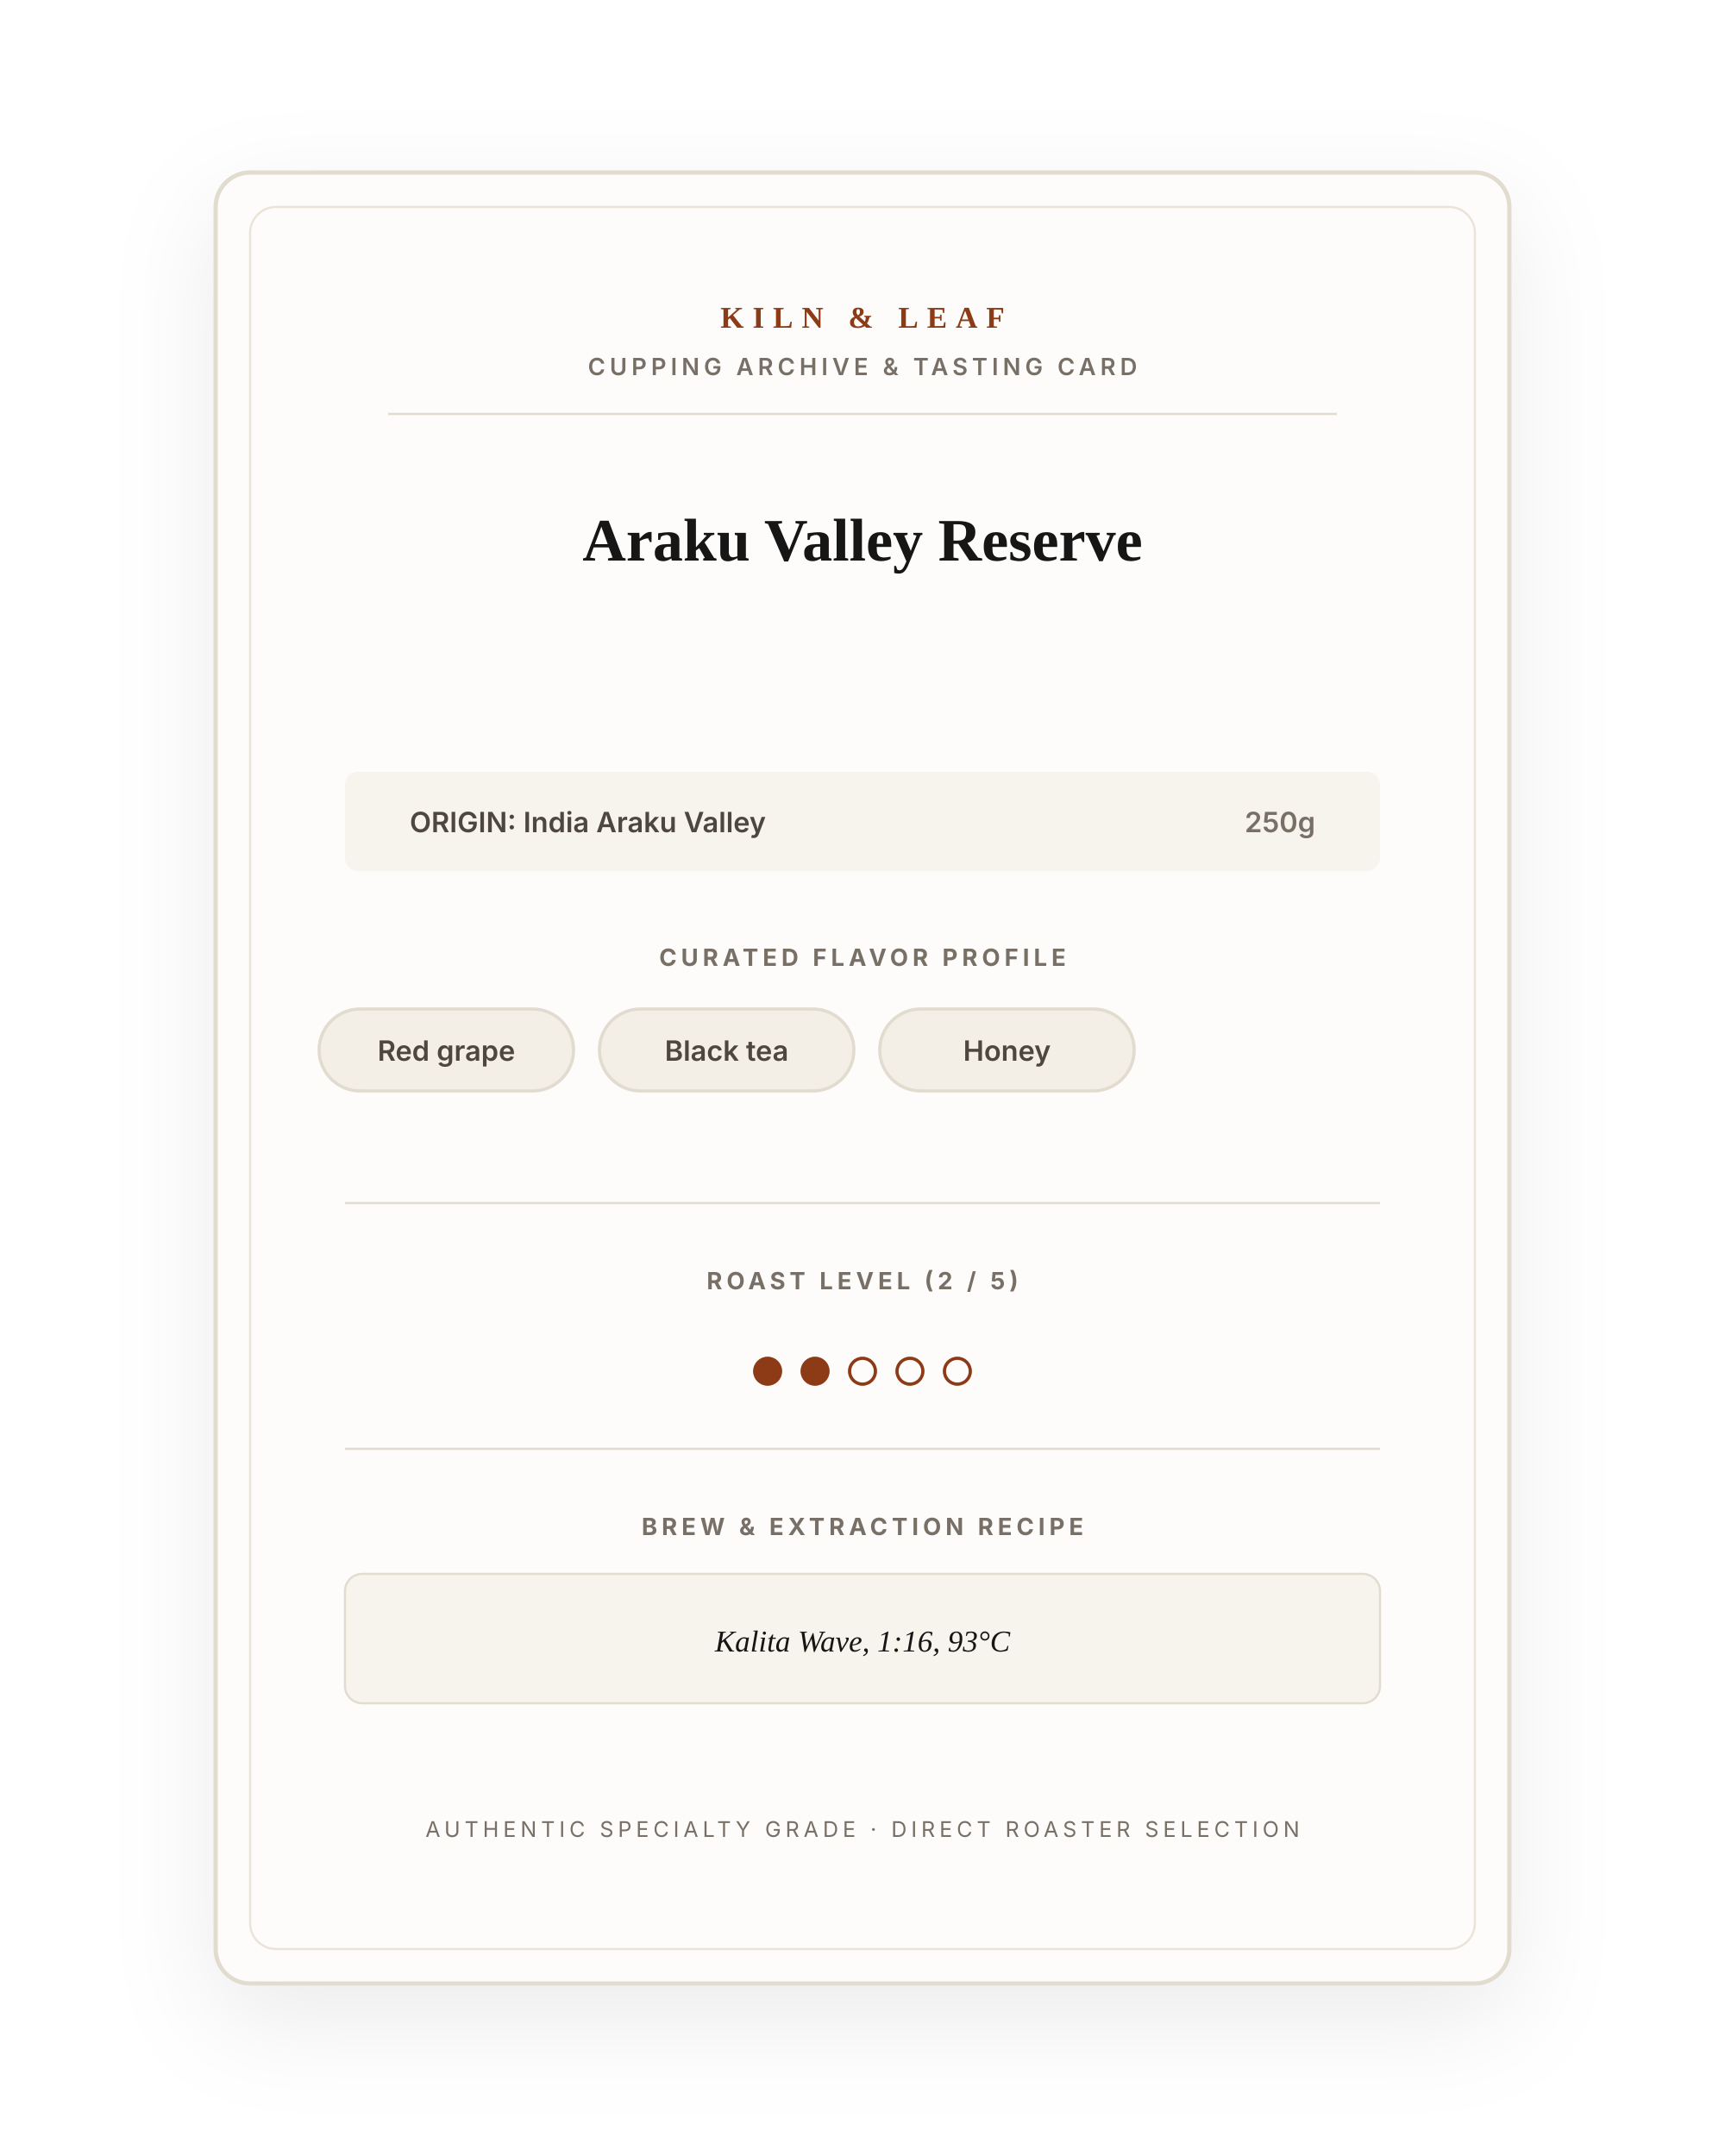
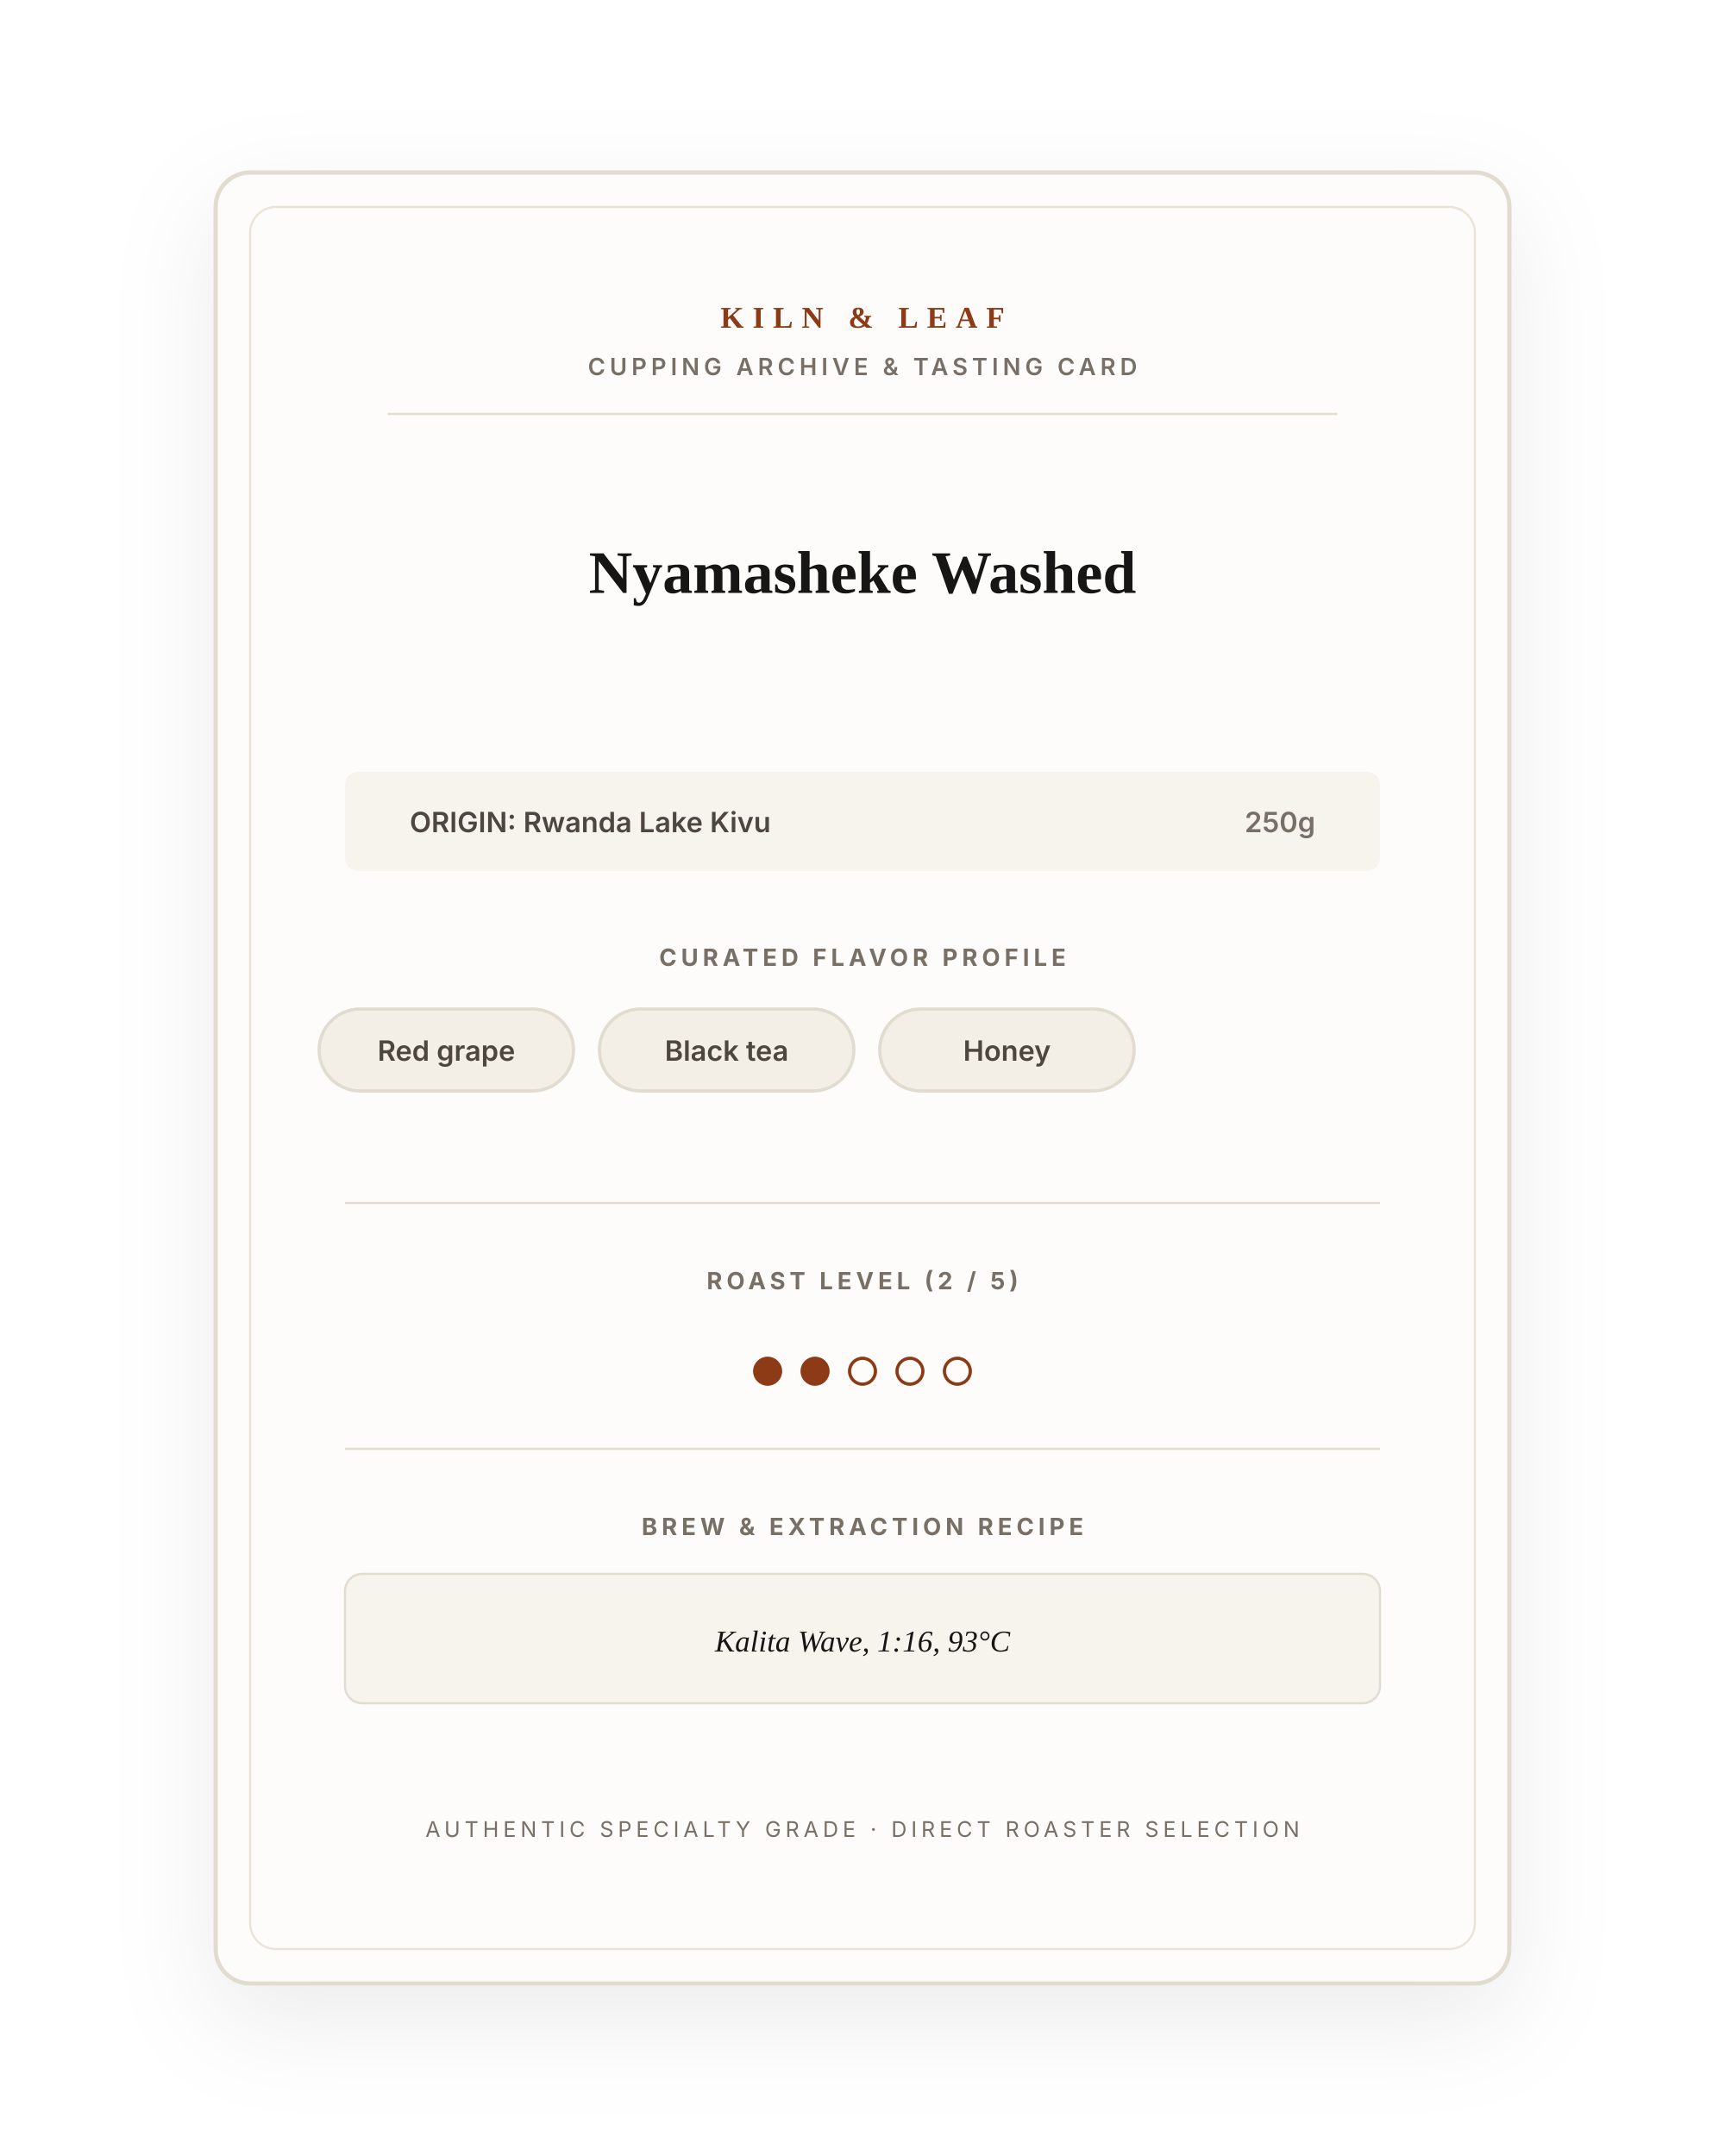
<svg xmlns="http://www.w3.org/2000/svg" viewBox="0 0 800 1000" fill="none">
  <defs>
    <filter id="card-shadow-rwanda-nyamasheke" x="-5%" y="-5%" width="110%" height="115%" filterUnits="userSpaceOnUse">
      <feDropShadow dx="0" dy="16" stdDeviation="24" flood-color="#000000" flood-opacity="0.08" />
    </filter>
  </defs>
  <g filter="url(#card-shadow-rwanda-nyamasheke)">
    <rect x="100" y="80" width="600" height="840" rx="16" fill="#FDFCFA" stroke="#E2DCD0" stroke-width="2" />
    <rect x="116" y="96" width="568" height="808" rx="12" fill="none" stroke="#EAE4D8" stroke-width="1" />
    <text x="400" y="152" text-anchor="middle" font-family="Georgia, 'Times New Roman', serif" font-size="14" font-weight="700" letter-spacing="4" fill="#8C3A14">KILN &amp; LEAF</text>
    <text x="400" y="174" text-anchor="middle" font-family="-apple-system, system-ui, sans-serif" font-size="11" font-weight="600" letter-spacing="2" fill="#786F66">CUPPING ARCHIVE &amp; TASTING CARD</text>
    <line x1="180" y1="192" x2="620" y2="192" stroke="#E2DCD0" stroke-width="1" />
-     <text x="400" y="260" text-anchor="middle" font-family="Georgia, 'Times New Roman', serif" font-size="28" font-weight="600" fill="#161412">Araku Valley Reserve</text>
+     <text x="400" y="275" text-anchor="middle" font-family="Georgia, 'Times New Roman', serif" font-size="28" font-weight="600" fill="#161412">Nyamasheke Washed</text>
    <rect x="160" y="358" width="480" height="46" rx="6" fill="#F7F4EE" />
-     <text x="190" y="386" font-family="-apple-system, system-ui, sans-serif" font-size="13" font-weight="600" fill="#4E473F">ORIGIN: India Araku Valley</text>
+     <text x="190" y="386" font-family="-apple-system, system-ui, sans-serif" font-size="13" font-weight="600" fill="#4E473F">ORIGIN: Rwanda Lake Kivu</text>
    <text x="610" y="386" text-anchor="end" font-family="-apple-system, system-ui, sans-serif" font-size="13" font-weight="600" fill="#786F66">250g</text>
    <text x="400" y="448" text-anchor="middle" font-family="-apple-system, system-ui, sans-serif" font-size="11" font-weight="700" letter-spacing="2" fill="#786F66">CURATED FLAVOR PROFILE</text>
    <g transform="translate(148, 468)">
      <rect x="0" y="0" width="118" height="38" rx="19" fill="#F4EFE6" stroke="#E2DCD0" stroke-width="1.5" />
      <text x="59" y="24" text-anchor="middle" font-family="-apple-system, system-ui, sans-serif" font-size="13" font-weight="600" fill="#4E473F">Red grape</text>
    </g>
    <g transform="translate(278, 468)">
      <rect x="0" y="0" width="118" height="38" rx="19" fill="#F4EFE6" stroke="#E2DCD0" stroke-width="1.5" />
      <text x="59" y="24" text-anchor="middle" font-family="-apple-system, system-ui, sans-serif" font-size="13" font-weight="600" fill="#4E473F">Black tea</text>
    </g>
    <g transform="translate(408, 468)">
      <rect x="0" y="0" width="118" height="38" rx="19" fill="#F4EFE6" stroke="#E2DCD0" stroke-width="1.5" />
      <text x="59" y="24" text-anchor="middle" font-family="-apple-system, system-ui, sans-serif" font-size="13" font-weight="600" fill="#4E473F">Honey</text>
    </g>
    <line x1="160" y1="558" x2="640" y2="558" stroke="#E2DCD0" stroke-width="1" />
    <text x="400" y="598" text-anchor="middle" font-family="-apple-system, system-ui, sans-serif" font-size="11" font-weight="700" letter-spacing="2" fill="#786F66">ROAST LEVEL (2 / 5)</text>
    <g transform="translate(0, 10)">
      <circle cx="356" cy="626" r="6" fill="#8C3A14" stroke="#8C3A14" stroke-width="1.5" />
      <circle cx="378" cy="626" r="6" fill="#8C3A14" stroke="#8C3A14" stroke-width="1.5" />
      <circle cx="400" cy="626" r="6" fill="none" stroke="#8C3A14" stroke-width="1.5" />
      <circle cx="422" cy="626" r="6" fill="none" stroke="#8C3A14" stroke-width="1.5" />
      <circle cx="444" cy="626" r="6" fill="none" stroke="#8C3A14" stroke-width="1.5" />
    </g>
    <line x1="160" y1="672" x2="640" y2="672" stroke="#E2DCD0" stroke-width="1" />
    <text x="400" y="712" text-anchor="middle" font-family="-apple-system, system-ui, sans-serif" font-size="11" font-weight="700" letter-spacing="2" fill="#786F66">BREW &amp; EXTRACTION RECIPE</text>
    <rect x="160" y="730" width="480" height="60" rx="8" fill="#F7F4EE" stroke="#E2DCD0" stroke-width="1" />
    <text x="400" y="766" text-anchor="middle" font-family="Georgia, 'Times New Roman', serif" font-size="14" font-style="italic" fill="#161412">Kalita Wave, 1:16, 93°C</text>
    <text x="400" y="852" text-anchor="middle" font-family="-apple-system, system-ui, sans-serif" font-size="10" letter-spacing="2" fill="#786F66">AUTHENTIC SPECIALTY GRADE · DIRECT ROASTER SELECTION</text>
  </g>
</svg>
